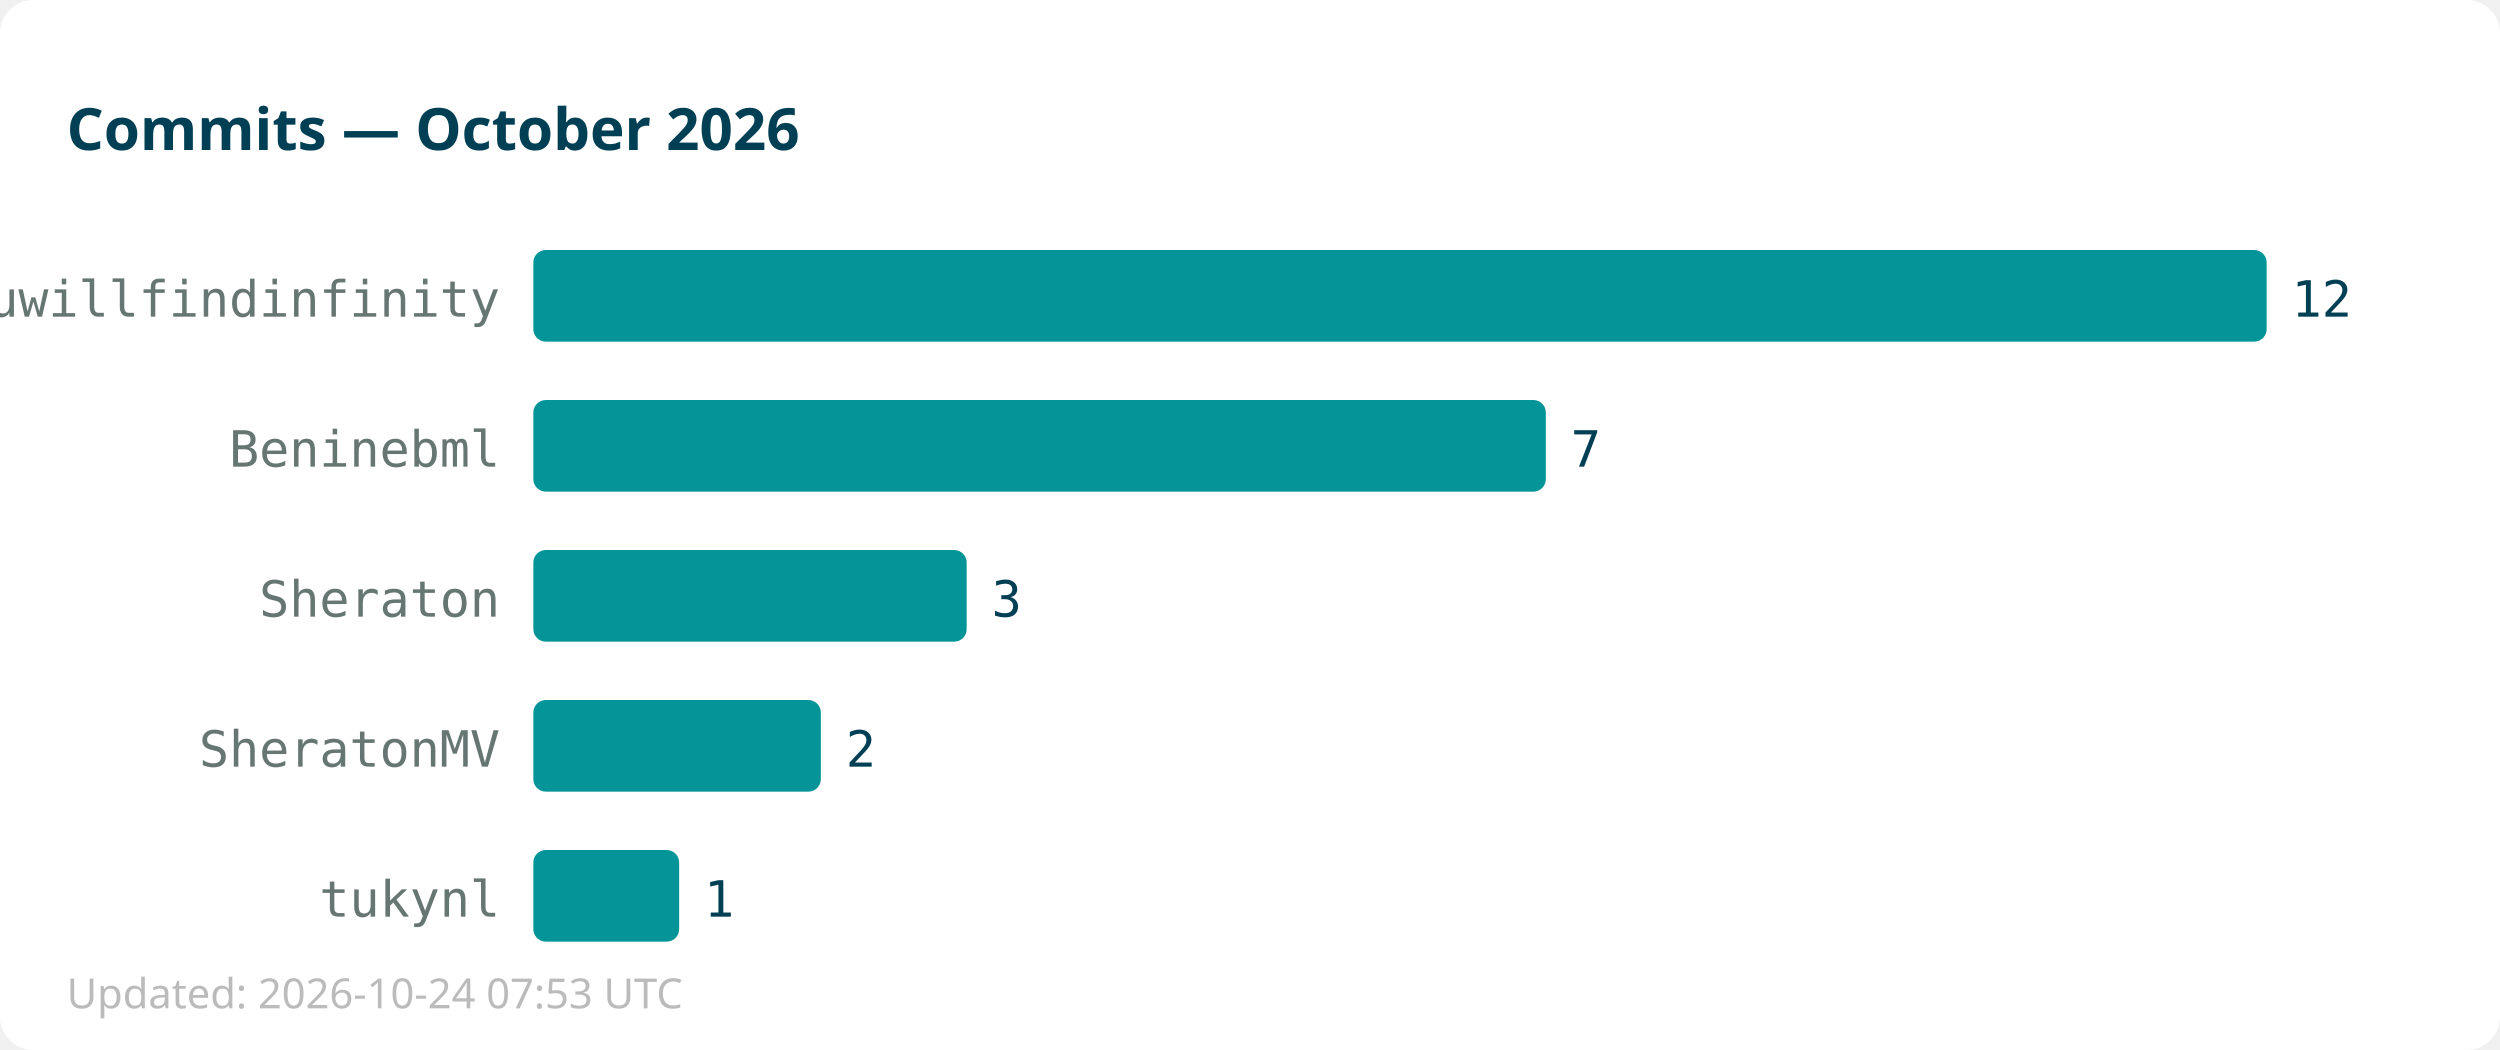
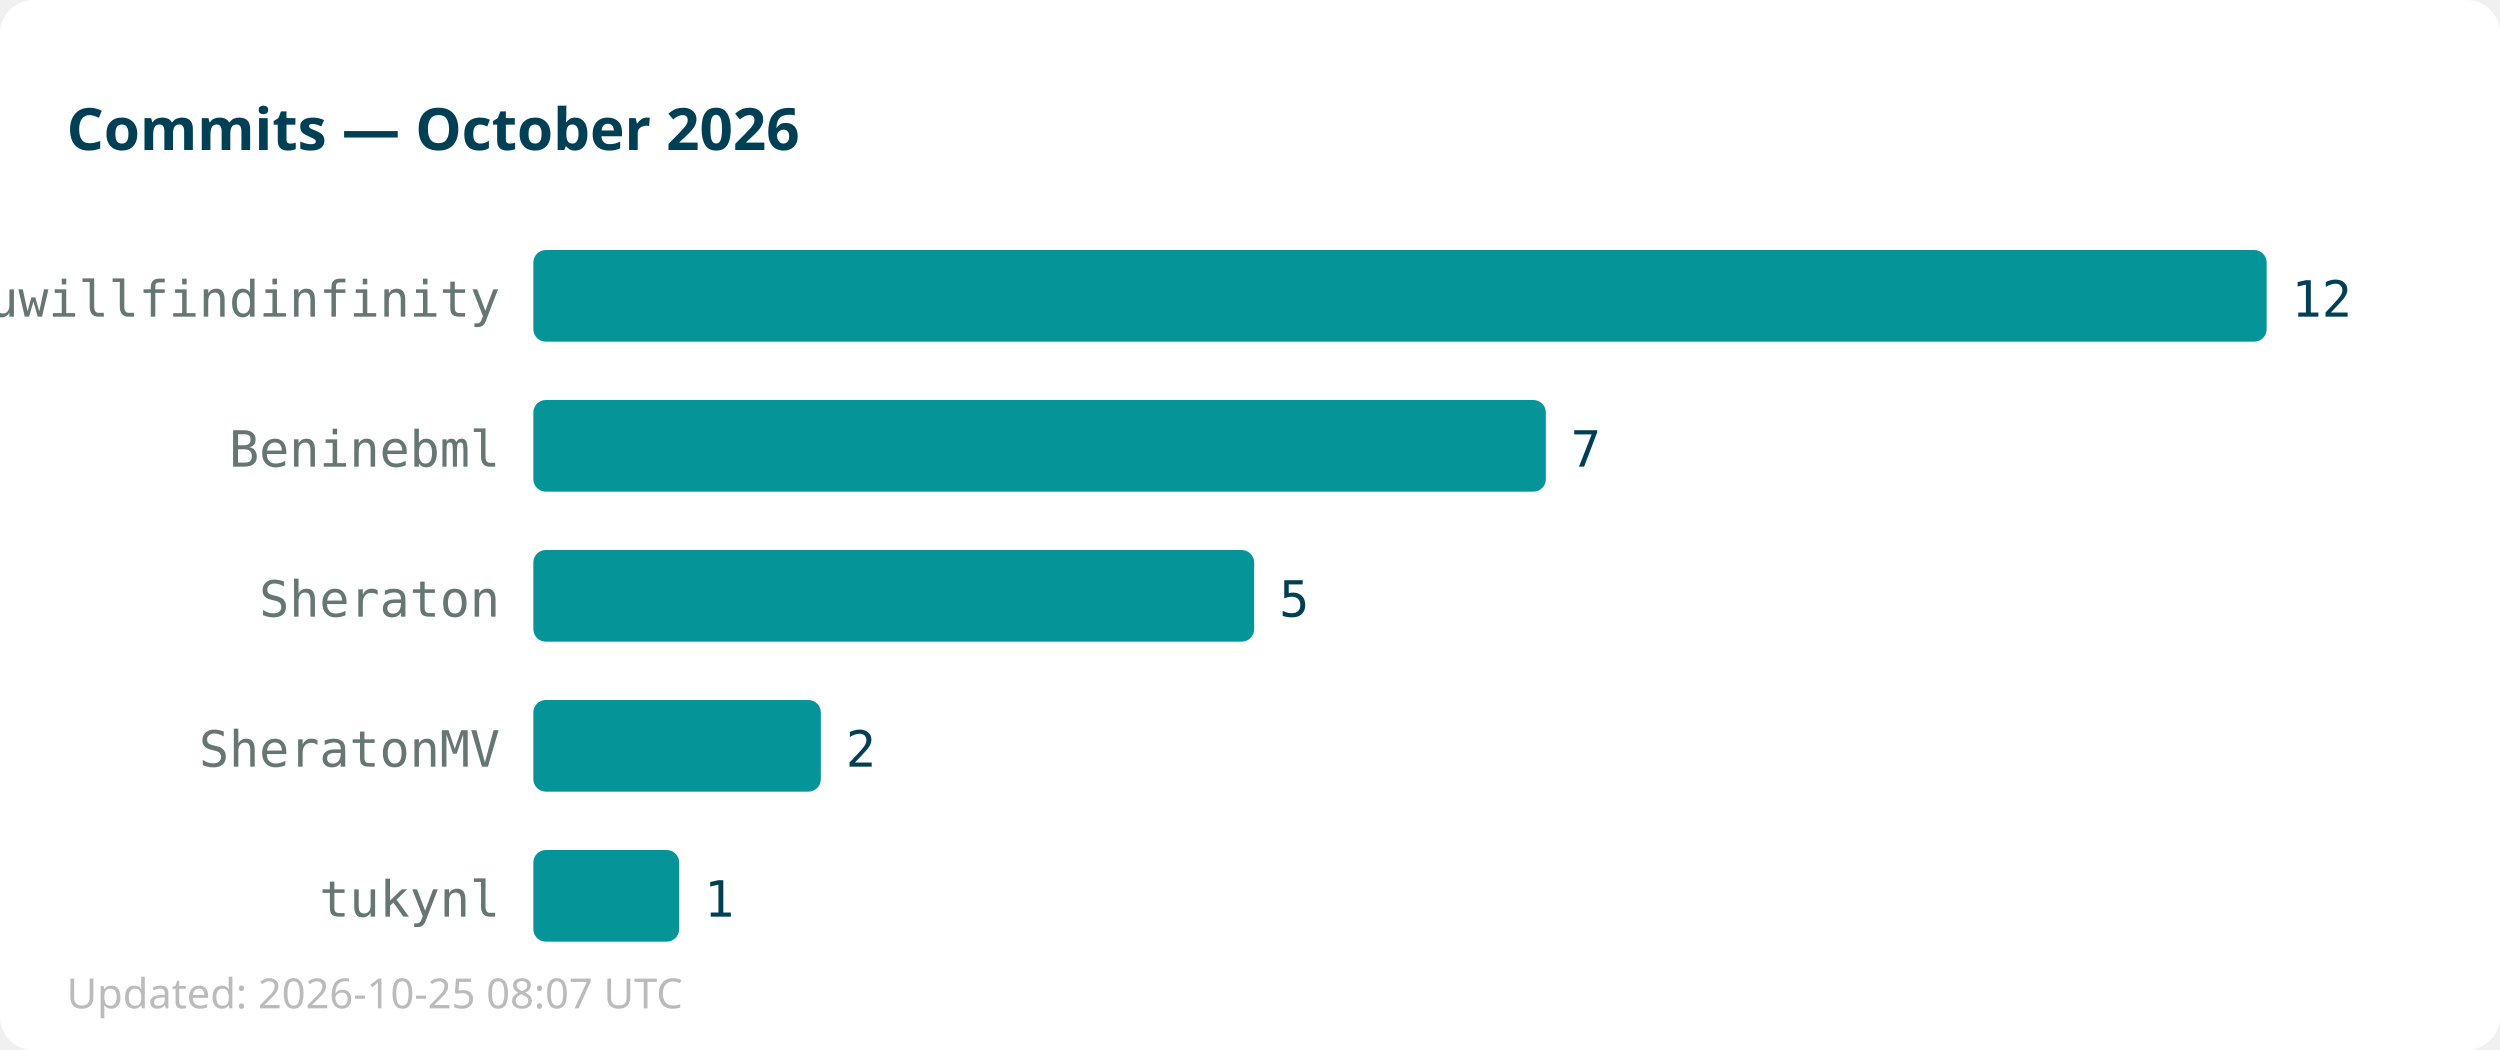
<svg xmlns="http://www.w3.org/2000/svg" width="600" height="252">
  <rect width="600" height="252" fill="#ffffff" rx="8" />
  <text x="16" y="36" font-family="sans-serif" font-size="14" font-weight="bold" fill="#013f54">Commits — October 2026</text>
  <text x="120" y="76" text-anchor="end" font-family="monospace" font-size="12" fill="#667672">youwillfindinfinity</text>
  <rect x="128" y="60" width="416" height="22" fill="#059598" rx="3" />
  <text x="550" y="76" font-family="monospace" font-size="12" fill="#013f54">12</text>
  <text x="120" y="112" text-anchor="end" font-family="monospace" font-size="12" fill="#667672">Beninebml</text>
  <rect x="128" y="96" width="243" height="22" fill="#059598" rx="3" />
  <text x="377" y="112" font-family="monospace" font-size="12" fill="#013f54">7</text>
  <text x="120" y="148" text-anchor="end" font-family="monospace" font-size="12" fill="#667672">Sheraton</text>
-   <rect x="128" y="132" width="104" height="22" fill="#059598" rx="3" />
-   <text x="238" y="148" font-family="monospace" font-size="12" fill="#013f54">3</text>
+   <rect x="128" y="132" width="173" height="22" fill="#059598" rx="3" />
+   <text x="307" y="148" font-family="monospace" font-size="12" fill="#013f54">5</text>
  <text x="120" y="184" text-anchor="end" font-family="monospace" font-size="12" fill="#667672">SheratonMV</text>
  <rect x="128" y="168" width="69" height="22" fill="#059598" rx="3" />
  <text x="203" y="184" font-family="monospace" font-size="12" fill="#013f54">2</text>
  <text x="120" y="220" text-anchor="end" font-family="monospace" font-size="12" fill="#667672">tukynl</text>
  <rect x="128" y="204" width="35" height="22" fill="#059598" rx="3" />
  <text x="169" y="220" font-family="monospace" font-size="12" fill="#013f54">1</text>
-   <text x="16" y="242" font-family="sans-serif" font-size="10" fill="#bbbbbb">Updated: 2026-10-24 07:53 UTC</text>
+   <text x="16" y="242" font-family="sans-serif" font-size="10" fill="#bbbbbb">Updated: 2026-10-25 08:07 UTC</text>
</svg>
